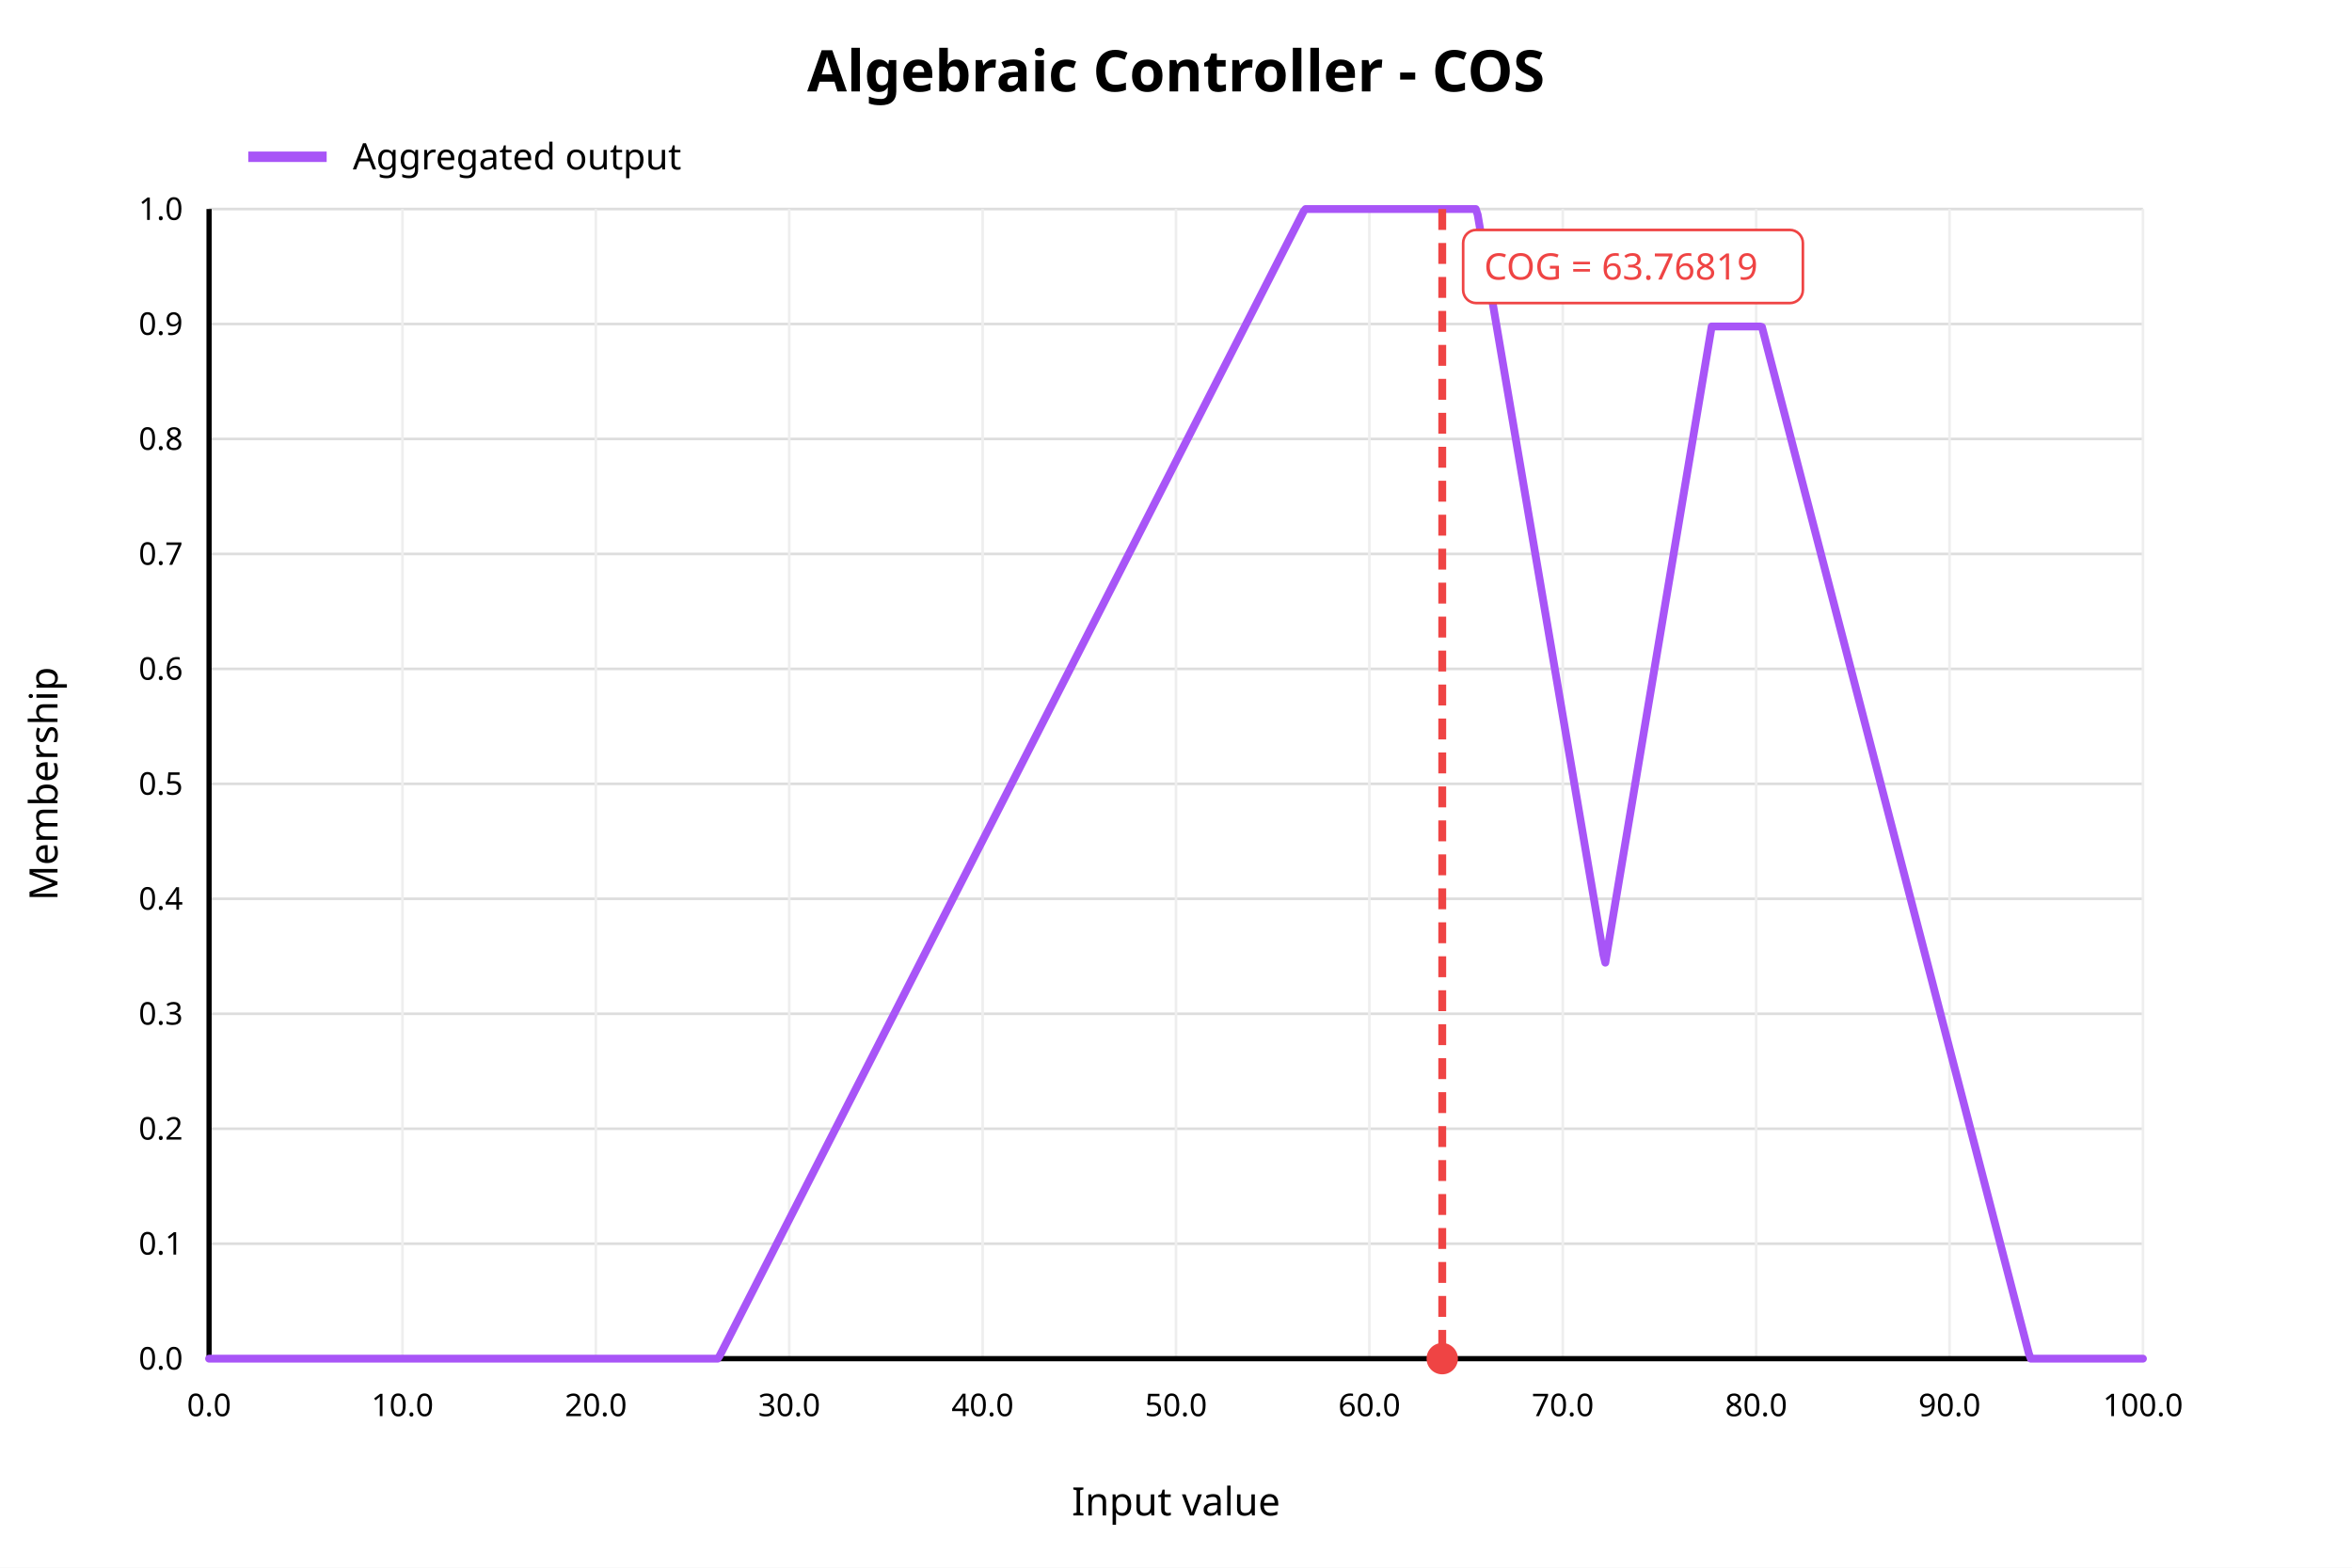
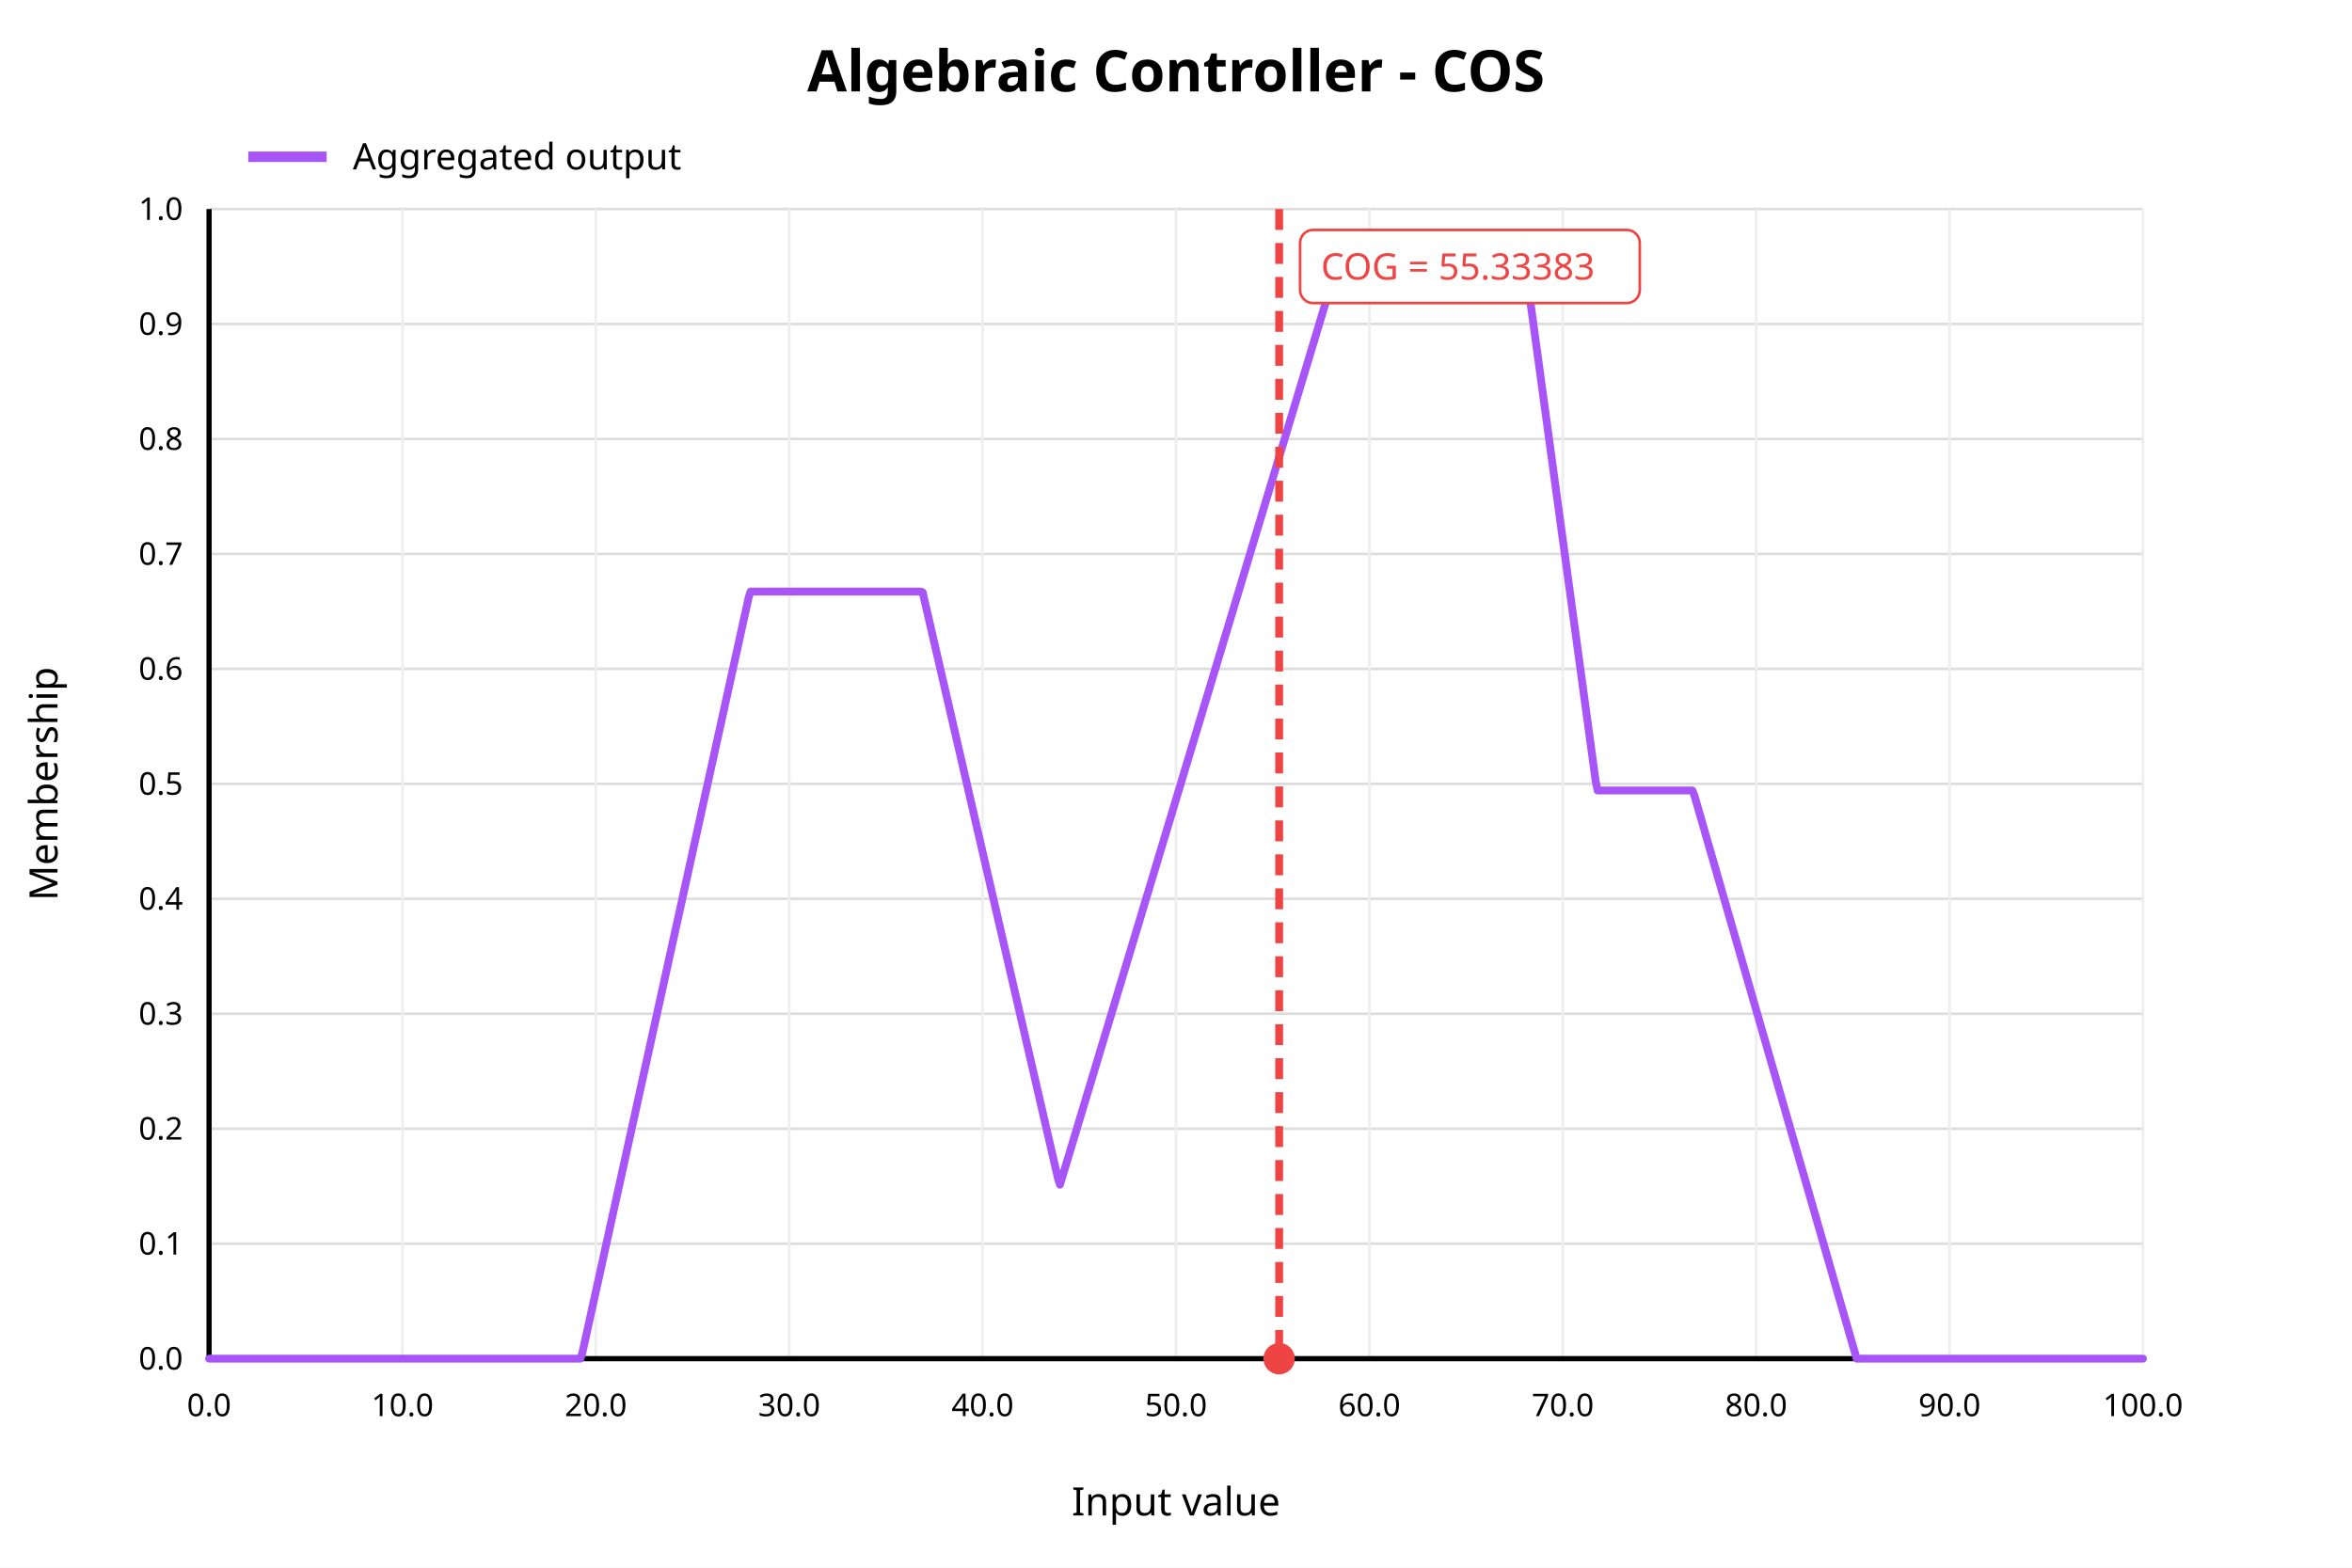
<svg xmlns="http://www.w3.org/2000/svg" width="900" height="600" viewBox="0 0 900 600">
  <rect x="0" y="0" width="900" height="600" fill="white" />
  <text x="450" y="35" text-anchor="middle" font-family="sans-serif" font-size="22" font-weight="bold" fill="black">Algebraic Controller - COS</text>
  <line x1="80" y1="520.00" x2="820" y2="520.00" stroke="#dddddd" stroke-width="1" />
  <text x="70" y="520.00" text-anchor="end" dominant-baseline="middle" font-family="sans-serif" font-size="12" fill="black">0.0</text>
  <line x1="80" y1="476.00" x2="820" y2="476.00" stroke="#dddddd" stroke-width="1" />
  <text x="70" y="476.00" text-anchor="end" dominant-baseline="middle" font-family="sans-serif" font-size="12" fill="black">0.1</text>
  <line x1="80" y1="432.00" x2="820" y2="432.00" stroke="#dddddd" stroke-width="1" />
  <text x="70" y="432.00" text-anchor="end" dominant-baseline="middle" font-family="sans-serif" font-size="12" fill="black">0.2</text>
  <line x1="80" y1="388.00" x2="820" y2="388.00" stroke="#dddddd" stroke-width="1" />
  <text x="70" y="388.00" text-anchor="end" dominant-baseline="middle" font-family="sans-serif" font-size="12" fill="black">0.3</text>
  <line x1="80" y1="344.00" x2="820" y2="344.00" stroke="#dddddd" stroke-width="1" />
  <text x="70" y="344.00" text-anchor="end" dominant-baseline="middle" font-family="sans-serif" font-size="12" fill="black">0.4</text>
  <line x1="80" y1="300.00" x2="820" y2="300.00" stroke="#dddddd" stroke-width="1" />
  <text x="70" y="300.00" text-anchor="end" dominant-baseline="middle" font-family="sans-serif" font-size="12" fill="black">0.5</text>
  <line x1="80" y1="256.00" x2="820" y2="256.00" stroke="#dddddd" stroke-width="1" />
  <text x="70" y="256.00" text-anchor="end" dominant-baseline="middle" font-family="sans-serif" font-size="12" fill="black">0.6</text>
  <line x1="80" y1="212.00" x2="820" y2="212.00" stroke="#dddddd" stroke-width="1" />
  <text x="70" y="212.00" text-anchor="end" dominant-baseline="middle" font-family="sans-serif" font-size="12" fill="black">0.7</text>
  <line x1="80" y1="168.00" x2="820" y2="168.00" stroke="#dddddd" stroke-width="1" />
  <text x="70" y="168.00" text-anchor="end" dominant-baseline="middle" font-family="sans-serif" font-size="12" fill="black">0.8</text>
  <line x1="80" y1="124.00" x2="820" y2="124.00" stroke="#dddddd" stroke-width="1" />
  <text x="70" y="124.00" text-anchor="end" dominant-baseline="middle" font-family="sans-serif" font-size="12" fill="black">0.9</text>
  <line x1="80" y1="80.00" x2="820" y2="80.00" stroke="#dddddd" stroke-width="1" />
  <text x="70" y="80.00" text-anchor="end" dominant-baseline="middle" font-family="sans-serif" font-size="12" fill="black">1.0</text>
  <line x1="80.00" y1="80" x2="80.00" y2="520" stroke="#eeeeee" stroke-width="1" />
  <text x="80.00" y="542" text-anchor="middle" font-family="sans-serif" font-size="12" fill="black">0.0</text>
  <line x1="154.00" y1="80" x2="154.00" y2="520" stroke="#eeeeee" stroke-width="1" />
  <text x="154.00" y="542" text-anchor="middle" font-family="sans-serif" font-size="12" fill="black">10.0</text>
  <line x1="228.00" y1="80" x2="228.00" y2="520" stroke="#eeeeee" stroke-width="1" />
  <text x="228.00" y="542" text-anchor="middle" font-family="sans-serif" font-size="12" fill="black">20.0</text>
  <line x1="302.00" y1="80" x2="302.00" y2="520" stroke="#eeeeee" stroke-width="1" />
  <text x="302.00" y="542" text-anchor="middle" font-family="sans-serif" font-size="12" fill="black">30.0</text>
  <line x1="376.00" y1="80" x2="376.00" y2="520" stroke="#eeeeee" stroke-width="1" />
  <text x="376.00" y="542" text-anchor="middle" font-family="sans-serif" font-size="12" fill="black">40.0</text>
  <line x1="450.00" y1="80" x2="450.00" y2="520" stroke="#eeeeee" stroke-width="1" />
  <text x="450.00" y="542" text-anchor="middle" font-family="sans-serif" font-size="12" fill="black">50.0</text>
  <line x1="524.00" y1="80" x2="524.00" y2="520" stroke="#eeeeee" stroke-width="1" />
  <text x="524.00" y="542" text-anchor="middle" font-family="sans-serif" font-size="12" fill="black">60.0</text>
  <line x1="598.00" y1="80" x2="598.00" y2="520" stroke="#eeeeee" stroke-width="1" />
  <text x="598.00" y="542" text-anchor="middle" font-family="sans-serif" font-size="12" fill="black">70.0</text>
  <line x1="672.00" y1="80" x2="672.00" y2="520" stroke="#eeeeee" stroke-width="1" />
  <text x="672.00" y="542" text-anchor="middle" font-family="sans-serif" font-size="12" fill="black">80.0</text>
  <line x1="746.00" y1="80" x2="746.00" y2="520" stroke="#eeeeee" stroke-width="1" />
  <text x="746.00" y="542" text-anchor="middle" font-family="sans-serif" font-size="12" fill="black">90.0</text>
  <line x1="820.00" y1="80" x2="820.00" y2="520" stroke="#eeeeee" stroke-width="1" />
  <text x="820.00" y="542" text-anchor="middle" font-family="sans-serif" font-size="12" fill="black">100.0</text>
  <line x1="80" y1="520" x2="820" y2="520" stroke="black" stroke-width="2" />
  <line x1="80" y1="80" x2="80" y2="520" stroke="black" stroke-width="2" />
  <text x="450" y="580" text-anchor="middle" font-family="sans-serif" font-size="15" fill="black">Input value</text>
  <text x="22" y="300" text-anchor="middle" font-family="sans-serif" font-size="15" fill="black" transform="rotate(-90 22 300)">Membership</text>
-   <polyline fill="none" stroke="#a855f7" stroke-width="3" stroke-linejoin="round" stroke-linecap="round" points="80.00,520.00 80.74,520.00 81.48,520.00 82.22,520.00 82.96,520.00 83.70,520.00 84.44,520.00 85.18,520.00 85.92,520.00 86.66,520.00 87.40,520.00 88.14,520.00 88.88,520.00 89.62,520.00 90.36,520.00 91.10,520.00 91.84,520.00 92.58,520.00 93.32,520.00 94.06,520.00 94.80,520.00 95.54,520.00 96.28,520.00 97.02,520.00 97.76,520.00 98.50,520.00 99.24,520.00 99.98,520.00 100.72,520.00 101.46,520.00 102.20,520.00 102.94,520.00 103.68,520.00 104.42,520.00 105.16,520.00 105.90,520.00 106.64,520.00 107.38,520.00 108.12,520.00 108.86,520.00 109.60,520.00 110.34,520.00 111.08,520.00 111.82,520.00 112.56,520.00 113.30,520.00 114.04,520.00 114.78,520.00 115.52,520.00 116.26,520.00 117.00,520.00 117.74,520.00 118.48,520.00 119.22,520.00 119.96,520.00 120.70,520.00 121.44,520.00 122.18,520.00 122.92,520.00 123.66,520.00 124.40,520.00 125.14,520.00 125.88,520.00 126.62,520.00 127.36,520.00 128.10,520.00 128.84,520.00 129.58,520.00 130.32,520.00 131.06,520.00 131.80,520.00 132.54,520.00 133.28,520.00 134.02,520.00 134.76,520.00 135.50,520.00 136.24,520.00 136.98,520.00 137.72,520.00 138.46,520.00 139.20,520.00 139.94,520.00 140.68,520.00 141.42,520.00 142.16,520.00 142.90,520.00 143.64,520.00 144.38,520.00 145.12,520.00 145.86,520.00 146.60,520.00 147.34,520.00 148.08,520.00 148.82,520.00 149.56,520.00 150.30,520.00 151.04,520.00 151.78,520.00 152.52,520.00 153.26,520.00 154.00,520.00 154.74,520.00 155.48,520.00 156.22,520.00 156.96,520.00 157.70,520.00 158.44,520.00 159.18,520.00 159.92,520.00 160.66,520.00 161.40,520.00 162.14,520.00 162.88,520.00 163.62,520.00 164.36,520.00 165.10,520.00 165.84,520.00 166.58,520.00 167.32,520.00 168.06,520.00 168.80,520.00 169.54,520.00 170.28,520.00 171.02,520.00 171.76,520.00 172.50,520.00 173.24,520.00 173.98,520.00 174.72,520.00 175.46,520.00 176.20,520.00 176.94,520.00 177.68,520.00 178.42,520.00 179.16,520.00 179.90,520.00 180.64,520.00 181.38,520.00 182.12,520.00 182.86,520.00 183.60,520.00 184.34,520.00 185.08,520.00 185.82,520.00 186.56,520.00 187.30,520.00 188.04,520.00 188.78,520.00 189.52,520.00 190.26,520.00 191.00,520.00 191.74,520.00 192.48,520.00 193.22,520.00 193.96,520.00 194.70,520.00 195.44,520.00 196.18,520.00 196.92,520.00 197.66,520.00 198.40,520.00 199.14,520.00 199.88,520.00 200.62,520.00 201.36,520.00 202.10,520.00 202.84,520.00 203.58,520.00 204.32,520.00 205.06,520.00 205.80,520.00 206.54,520.00 207.28,520.00 208.02,520.00 208.76,520.00 209.50,520.00 210.24,520.00 210.98,520.00 211.72,520.00 212.46,520.00 213.20,520.00 213.94,520.00 214.68,520.00 215.42,520.00 216.16,520.00 216.90,520.00 217.64,520.00 218.38,520.00 219.12,520.00 219.86,520.00 220.60,520.00 221.34,520.00 222.08,520.00 222.82,520.00 223.56,520.00 224.30,520.00 225.04,520.00 225.78,520.00 226.52,520.00 227.26,520.00 228.00,520.00 228.74,520.00 229.48,520.00 230.22,520.00 230.96,520.00 231.70,520.00 232.44,520.00 233.18,520.00 233.92,520.00 234.66,520.00 235.40,520.00 236.14,520.00 236.88,520.00 237.62,520.00 238.36,520.00 239.10,520.00 239.84,520.00 240.58,520.00 241.32,520.00 242.06,520.00 242.80,520.00 243.54,520.00 244.28,520.00 245.02,520.00 245.76,520.00 246.50,520.00 247.24,520.00 247.98,520.00 248.72,520.00 249.46,520.00 250.20,520.00 250.94,520.00 251.68,520.00 252.42,520.00 253.16,520.00 253.90,520.00 254.64,520.00 255.38,520.00 256.12,520.00 256.86,520.00 257.60,520.00 258.34,520.00 259.08,520.00 259.82,520.00 260.56,520.00 261.30,520.00 262.04,520.00 262.78,520.00 263.52,520.00 264.26,520.00 265.00,520.00 265.74,520.00 266.48,520.00 267.22,520.00 267.96,520.00 268.70,520.00 269.44,520.00 270.18,520.00 270.92,520.00 271.66,520.00 272.40,520.00 273.14,520.00 273.88,520.00 274.62,520.00 275.36,518.95 276.10,517.50 276.84,516.05 277.58,514.60 278.32,513.15 279.06,511.70 279.80,510.25 280.54,508.80 281.28,507.35 282.02,505.90 282.76,504.45 283.50,502.99 284.24,501.54 284.98,500.09 285.72,498.64 286.46,497.19 287.20,495.74 287.94,494.29 288.68,492.84 289.42,491.39 290.16,489.94 290.90,488.49 291.64,487.04 292.38,485.59 293.12,484.14 293.86,482.69 294.60,481.24 295.34,479.79 296.08,478.33 296.82,476.88 297.56,475.43 298.30,473.98 299.04,472.53 299.78,471.08 300.52,469.63 301.26,468.18 302.00,466.73 302.74,465.28 303.48,463.83 304.22,462.38 304.96,460.93 305.70,459.48 306.44,458.03 307.18,456.58 307.92,455.13 308.66,453.67 309.40,452.22 310.14,450.77 310.88,449.32 311.62,447.87 312.36,446.42 313.10,444.97 313.84,443.52 314.58,442.07 315.32,440.62 316.06,439.17 316.80,437.72 317.54,436.27 318.28,434.82 319.02,433.37 319.76,431.92 320.50,430.47 321.24,429.02 321.98,427.56 322.72,426.11 323.46,424.66 324.20,423.21 324.94,421.76 325.68,420.31 326.42,418.86 327.16,417.41 327.90,415.96 328.64,414.51 329.38,413.06 330.12,411.61 330.86,410.16 331.60,408.71 332.34,407.26 333.08,405.81 333.82,404.36 334.56,402.90 335.30,401.45 336.04,400.00 336.78,398.55 337.52,397.10 338.26,395.65 339.00,394.20 339.74,392.75 340.48,391.30 341.22,389.85 341.96,388.40 342.70,386.95 343.44,385.50 344.18,384.05 344.92,382.60 345.66,381.15 346.40,379.70 347.14,378.24 347.88,376.79 348.62,375.34 349.36,373.89 350.10,372.44 350.84,370.99 351.58,369.54 352.32,368.09 353.06,366.64 353.80,365.19 354.54,363.74 355.28,362.29 356.02,360.84 356.76,359.39 357.50,357.94 358.24,356.49 358.98,355.04 359.72,353.58 360.46,352.13 361.20,350.68 361.94,349.23 362.68,347.78 363.42,346.33 364.16,344.88 364.90,343.43 365.64,341.98 366.38,340.53 367.12,339.08 367.86,337.63 368.60,336.18 369.34,334.73 370.08,333.28 370.82,331.83 371.56,330.38 372.30,328.92 373.04,327.47 373.78,326.02 374.52,324.57 375.26,323.12 376.00,321.67 376.74,320.22 377.48,318.77 378.22,317.32 378.96,315.87 379.70,314.42 380.44,312.97 381.18,311.52 381.92,310.07 382.66,308.62 383.40,307.17 384.14,305.72 384.88,304.27 385.62,302.81 386.36,301.36 387.10,299.91 387.84,298.46 388.58,297.01 389.32,295.56 390.06,294.11 390.80,292.66 391.54,291.21 392.28,289.76 393.02,288.31 393.76,286.86 394.50,285.41 395.24,283.96 395.98,282.51 396.72,281.06 397.46,279.61 398.20,278.15 398.94,276.70 399.68,275.25 400.42,273.80 401.16,272.35 401.90,270.90 402.64,269.45 403.38,268.00 404.12,266.55 404.86,265.10 405.60,263.65 406.34,262.20 407.08,260.75 407.82,259.30 408.56,257.85 409.30,256.40 410.04,254.95 410.78,253.49 411.52,252.04 412.26,250.59 413.00,249.14 413.74,247.69 414.48,246.24 415.22,244.79 415.96,243.34 416.70,241.89 417.44,240.44 418.18,238.99 418.92,237.54 419.66,236.09 420.40,234.64 421.14,233.19 421.88,231.74 422.62,230.29 423.36,228.83 424.10,227.38 424.84,225.93 425.58,224.48 426.32,223.03 427.06,221.58 427.80,220.13 428.54,218.68 429.28,217.23 430.02,215.78 430.76,214.33 431.50,212.88 432.24,211.43 432.98,209.98 433.72,208.53 434.46,207.08 435.20,205.63 435.94,204.17 436.68,202.72 437.42,201.27 438.16,199.82 438.90,198.37 439.64,196.92 440.38,195.47 441.12,194.02 441.86,192.57 442.60,191.12 443.34,189.67 444.08,188.22 444.82,186.77 445.56,185.32 446.30,183.87 447.04,182.42 447.78,180.97 448.52,179.52 449.26,178.06 450.00,176.61 450.74,175.16 451.48,173.71 452.22,172.26 452.96,170.81 453.70,169.36 454.44,167.91 455.18,166.46 455.92,165.01 456.66,163.56 457.40,162.11 458.14,160.66 458.88,159.21 459.62,157.76 460.36,156.31 461.10,154.86 461.84,153.40 462.58,151.95 463.32,150.50 464.06,149.05 464.80,147.60 465.54,146.15 466.28,144.70 467.02,143.25 467.76,141.80 468.50,140.35 469.24,138.90 469.98,137.45 470.72,136.00 471.46,134.55 472.20,133.10 472.94,131.65 473.68,130.20 474.42,128.74 475.16,127.29 475.90,125.84 476.64,124.39 477.38,122.94 478.12,121.49 478.86,120.04 479.60,118.59 480.34,117.14 481.08,115.69 481.82,114.24 482.56,112.79 483.30,111.34 484.04,109.89 484.78,108.44 485.52,106.99 486.26,105.54 487.00,104.08 487.74,102.63 488.48,101.18 489.22,99.73 489.96,98.28 490.70,96.83 491.44,95.38 492.18,93.93 492.92,92.48 493.66,91.03 494.40,89.58 495.14,88.13 495.88,86.68 496.62,85.23 497.36,83.78 498.10,82.33 498.84,80.88 499.58,80.00 500.32,80.00 501.06,80.00 501.80,80.00 502.54,80.00 503.28,80.00 504.02,80.00 504.76,80.00 505.50,80.00 506.24,80.00 506.98,80.00 507.72,80.00 508.46,80.00 509.20,80.00 509.94,80.00 510.68,80.00 511.42,80.00 512.16,80.00 512.90,80.00 513.64,80.00 514.38,80.00 515.12,80.00 515.86,80.00 516.60,80.00 517.34,80.00 518.08,80.00 518.82,80.00 519.56,80.00 520.30,80.00 521.04,80.00 521.78,80.00 522.52,80.00 523.26,80.00 524.00,80.00 524.74,80.00 525.48,80.00 526.22,80.00 526.96,80.00 527.70,80.00 528.44,80.00 529.18,80.00 529.92,80.00 530.66,80.00 531.40,80.00 532.14,80.00 532.88,80.00 533.62,80.00 534.36,80.00 535.10,80.00 535.84,80.00 536.58,80.00 537.32,80.00 538.06,80.00 538.80,80.00 539.54,80.00 540.28,80.00 541.02,80.00 541.76,80.00 542.50,80.00 543.24,80.00 543.98,80.00 544.72,80.00 545.46,80.00 546.20,80.00 546.94,80.00 547.68,80.00 548.42,80.00 549.16,80.00 549.90,80.00 550.64,80.00 551.38,80.00 552.12,80.00 552.86,80.00 553.60,80.00 554.34,80.00 555.08,80.00 555.82,80.00 556.56,80.00 557.30,80.00 558.04,80.00 558.78,80.00 559.52,80.00 560.26,80.00 561.00,80.00 561.74,80.00 562.48,80.00 563.22,80.00 563.96,80.00 564.70,80.00 565.44,82.19 566.18,86.55 566.92,90.90 567.66,95.26 568.40,99.62 569.14,103.97 569.88,108.33 570.62,112.69 571.36,117.04 572.10,121.40 572.84,125.76 573.58,130.12 574.32,134.47 575.06,138.83 575.80,143.19 576.54,147.54 577.28,151.90 578.02,156.26 578.76,160.61 579.50,164.97 580.24,169.33 580.98,173.69 581.72,178.04 582.46,182.40 583.20,186.76 583.94,191.11 584.68,195.47 585.42,199.83 586.16,204.18 586.90,208.54 587.64,212.90 588.38,217.25 589.12,221.61 589.86,225.97 590.60,230.33 591.34,234.68 592.08,239.04 592.82,243.40 593.56,247.75 594.30,252.11 595.04,256.47 595.78,260.82 596.52,265.18 597.26,269.54 598.00,273.90 598.74,278.25 599.48,282.61 600.22,286.97 600.96,291.32 601.70,295.68 602.44,300.04 603.18,304.39 603.92,308.75 604.66,313.11 605.40,317.46 606.14,321.82 606.88,326.18 607.62,330.54 608.36,334.89 609.10,339.25 609.84,343.61 610.58,347.96 611.32,352.32 612.06,356.68 612.80,361.03 613.54,365.39 614.28,368.44 615.02,364.01 615.76,359.58 616.50,355.16 617.24,350.73 617.98,346.30 618.72,341.87 619.46,337.44 620.20,333.02 620.94,328.59 621.68,324.16 622.42,319.73 623.16,315.30 623.90,310.88 624.64,306.45 625.38,302.02 626.12,297.59 626.86,293.16 627.60,288.74 628.34,284.31 629.08,279.88 629.82,275.45 630.56,271.02 631.30,266.60 632.04,262.17 632.78,257.74 633.52,253.31 634.26,248.88 635.00,244.46 635.74,240.03 636.48,235.60 637.22,231.17 637.96,226.74 638.70,222.32 639.44,217.89 640.18,213.46 640.92,209.03 641.66,204.60 642.40,200.18 643.14,195.75 643.88,191.32 644.62,186.89 645.36,182.46 646.10,178.04 646.84,173.61 647.58,169.18 648.32,164.75 649.06,160.32 649.80,155.90 650.54,151.47 651.28,147.04 652.02,142.61 652.76,138.18 653.50,133.76 654.24,129.33 654.98,124.95 655.72,124.95 656.46,124.95 657.20,124.95 657.94,124.95 658.68,124.95 659.42,124.95 660.16,124.95 660.90,124.95 661.64,124.95 662.38,124.95 663.12,124.95 663.86,124.95 664.60,124.95 665.34,124.95 666.08,124.95 666.82,124.95 667.56,124.95 668.30,124.95 669.04,124.95 669.78,124.95 670.52,124.95 671.26,124.95 672.00,124.95 672.74,124.95 673.48,124.95 674.22,125.15 674.96,128.00 675.70,130.85 676.44,133.70 677.18,136.54 677.92,139.39 678.66,142.24 679.40,145.08 680.14,147.93 680.88,150.78 681.62,153.62 682.36,156.47 683.10,159.32 683.84,162.17 684.58,165.01 685.32,167.86 686.06,170.71 686.80,173.55 687.54,176.40 688.28,179.25 689.02,182.09 689.76,184.94 690.50,187.79 691.24,190.64 691.98,193.48 692.72,196.33 693.46,199.18 694.20,202.02 694.94,204.87 695.68,207.72 696.42,210.56 697.16,213.41 697.90,216.26 698.64,219.11 699.38,221.95 700.12,224.80 700.86,227.65 701.60,230.49 702.34,233.34 703.08,236.19 703.82,239.04 704.56,241.88 705.30,244.73 706.04,247.58 706.78,250.42 707.52,253.27 708.26,256.12 709.00,258.96 709.74,261.81 710.48,264.66 711.22,267.51 711.96,270.35 712.70,273.20 713.44,276.05 714.18,278.89 714.92,281.74 715.66,284.59 716.40,287.43 717.14,290.28 717.88,293.13 718.62,295.98 719.36,298.82 720.10,301.67 720.84,304.52 721.58,307.36 722.32,310.21 723.06,313.06 723.80,315.90 724.54,318.75 725.28,321.60 726.02,324.45 726.76,327.29 727.50,330.14 728.24,332.99 728.98,335.83 729.72,338.68 730.46,341.53 731.20,344.37 731.94,347.22 732.68,350.07 733.42,352.92 734.16,355.76 734.90,358.61 735.64,361.46 736.38,364.30 737.12,367.15 737.86,370.00 738.60,372.84 739.34,375.69 740.08,378.54 740.82,381.39 741.56,384.23 742.30,387.08 743.04,389.93 743.78,392.77 744.52,395.62 745.26,398.47 746.00,401.32 746.74,404.16 747.48,407.01 748.22,409.86 748.96,412.70 749.70,415.55 750.44,418.40 751.18,421.24 751.92,424.09 752.66,426.94 753.40,429.79 754.14,432.63 754.88,435.48 755.62,438.33 756.36,441.17 757.10,444.02 757.84,446.87 758.58,449.71 759.32,452.56 760.06,455.41 760.80,458.26 761.54,461.10 762.28,463.95 763.02,466.80 763.76,469.64 764.50,472.49 765.24,475.34 765.98,478.18 766.72,481.03 767.46,483.88 768.20,486.73 768.94,489.57 769.68,492.42 770.42,495.27 771.16,498.11 771.90,500.96 772.64,503.81 773.38,506.66 774.12,509.50 774.86,512.35 775.60,515.20 776.34,518.04 777.08,520.00 777.82,520.00 778.56,520.00 779.30,520.00 780.04,520.00 780.78,520.00 781.52,520.00 782.26,520.00 783.00,520.00 783.74,520.00 784.48,520.00 785.22,520.00 785.96,520.00 786.70,520.00 787.44,520.00 788.18,520.00 788.92,520.00 789.66,520.00 790.40,520.00 791.14,520.00 791.88,520.00 792.62,520.00 793.36,520.00 794.10,520.00 794.84,520.00 795.58,520.00 796.32,520.00 797.06,520.00 797.80,520.00 798.54,520.00 799.28,520.00 800.02,520.00 800.76,520.00 801.50,520.00 802.24,520.00 802.98,520.00 803.72,520.00 804.46,520.00 805.20,520.00 805.94,520.00 806.68,520.00 807.42,520.00 808.16,520.00 808.90,520.00 809.64,520.00 810.38,520.00 811.12,520.00 811.86,520.00 812.60,520.00 813.34,520.00 814.08,520.00 814.82,520.00 815.56,520.00 816.30,520.00 817.04,520.00 817.78,520.00 818.52,520.00 819.26,520.00 820.00,520.00" />
-   <line x1="551.88" y1="80" x2="551.88" y2="520" stroke="#ef4444" stroke-width="3" stroke-dasharray="8 5" />
-   <circle cx="551.88" cy="520" r="6" fill="#ef4444" />
-   <rect x="559.88" y="88" width="130" height="28" rx="5" fill="white" stroke="#ef4444" />
-   <text x="567.88" y="107" font-family="sans-serif" font-size="14" fill="#ef4444">COG = 63.76819</text>
+   <polyline fill="none" stroke="#a855f7" stroke-width="3" stroke-linejoin="round" stroke-linecap="round" points="80.00,520.00 80.74,520.00 81.48,520.00 82.22,520.00 82.96,520.00 83.70,520.00 84.44,520.00 85.18,520.00 85.92,520.00 86.66,520.00 87.40,520.00 88.14,520.00 88.88,520.00 89.62,520.00 90.36,520.00 91.10,520.00 91.84,520.00 92.58,520.00 93.32,520.00 94.06,520.00 94.80,520.00 95.54,520.00 96.28,520.00 97.02,520.00 97.76,520.00 98.50,520.00 99.24,520.00 99.98,520.00 100.72,520.00 101.46,520.00 102.20,520.00 102.94,520.00 103.68,520.00 104.42,520.00 105.16,520.00 105.90,520.00 106.64,520.00 107.38,520.00 108.12,520.00 108.86,520.00 109.60,520.00 110.34,520.00 111.08,520.00 111.82,520.00 112.56,520.00 113.30,520.00 114.04,520.00 114.78,520.00 115.52,520.00 116.26,520.00 117.00,520.00 117.74,520.00 118.48,520.00 119.22,520.00 119.96,520.00 120.70,520.00 121.44,520.00 122.18,520.00 122.92,520.00 123.66,520.00 124.40,520.00 125.14,520.00 125.88,520.00 126.62,520.00 127.36,520.00 128.10,520.00 128.84,520.00 129.58,520.00 130.32,520.00 131.06,520.00 131.80,520.00 132.54,520.00 133.28,520.00 134.02,520.00 134.76,520.00 135.50,520.00 136.24,520.00 136.98,520.00 137.72,520.00 138.46,520.00 139.20,520.00 139.94,520.00 140.68,520.00 141.42,520.00 142.16,520.00 142.90,520.00 143.64,520.00 144.38,520.00 145.12,520.00 145.86,520.00 146.60,520.00 147.34,520.00 148.08,520.00 148.82,520.00 149.56,520.00 150.30,520.00 151.04,520.00 151.78,520.00 152.52,520.00 153.26,520.00 154.00,520.00 154.74,520.00 155.48,520.00 156.22,520.00 156.96,520.00 157.70,520.00 158.44,520.00 159.18,520.00 159.92,520.00 160.66,520.00 161.40,520.00 162.14,520.00 162.88,520.00 163.62,520.00 164.36,520.00 165.10,520.00 165.84,520.00 166.58,520.00 167.32,520.00 168.06,520.00 168.80,520.00 169.54,520.00 170.28,520.00 171.02,520.00 171.76,520.00 172.50,520.00 173.24,520.00 173.98,520.00 174.72,520.00 175.46,520.00 176.20,520.00 176.94,520.00 177.68,520.00 178.42,520.00 179.16,520.00 179.90,520.00 180.64,520.00 181.38,520.00 182.12,520.00 182.86,520.00 183.60,520.00 184.34,520.00 185.08,520.00 185.82,520.00 186.56,520.00 187.30,520.00 188.04,520.00 188.78,520.00 189.52,520.00 190.26,520.00 191.00,520.00 191.74,520.00 192.48,520.00 193.22,520.00 193.96,520.00 194.70,520.00 195.44,520.00 196.18,520.00 196.92,520.00 197.66,520.00 198.40,520.00 199.14,520.00 199.88,520.00 200.62,520.00 201.36,520.00 202.10,520.00 202.84,520.00 203.58,520.00 204.32,520.00 205.06,520.00 205.80,520.00 206.54,520.00 207.28,520.00 208.02,520.00 208.76,520.00 209.50,520.00 210.24,520.00 210.98,520.00 211.72,520.00 212.46,520.00 213.20,520.00 213.94,520.00 214.68,520.00 215.42,520.00 216.16,520.00 216.90,520.00 217.64,520.00 218.38,520.00 219.12,520.00 219.86,520.00 220.60,520.00 221.34,520.00 222.08,520.00 222.82,517.86 223.56,514.49 224.30,511.13 225.04,507.77 225.78,504.41 226.52,501.05 227.26,497.68 228.00,494.32 228.74,490.96 229.48,487.60 230.22,484.24 230.96,480.88 231.70,477.51 232.44,474.15 233.18,470.79 233.92,467.43 234.66,464.07 235.40,460.71 236.14,457.34 236.88,453.98 237.62,450.62 238.36,447.26 239.10,443.90 239.84,440.54 240.58,437.17 241.32,433.81 242.06,430.45 242.80,427.09 243.54,423.73 244.28,420.36 245.02,417.00 245.76,413.64 246.50,410.28 247.24,406.92 247.98,403.56 248.72,400.19 249.46,396.83 250.20,393.47 250.94,390.11 251.68,386.75 252.42,383.39 253.16,380.02 253.90,376.66 254.64,373.30 255.38,369.94 256.12,366.58 256.86,363.22 257.60,359.85 258.34,356.49 259.08,353.13 259.82,349.77 260.56,346.41 261.30,343.05 262.04,339.68 262.78,336.32 263.52,332.96 264.26,329.60 265.00,326.24 265.74,322.87 266.48,319.51 267.22,316.15 267.96,312.79 268.70,309.43 269.44,306.07 270.18,302.70 270.92,299.34 271.66,295.98 272.40,292.62 273.14,289.26 273.88,285.90 274.62,282.53 275.36,279.17 276.10,275.81 276.84,272.45 277.58,269.09 278.32,265.73 279.06,262.36 279.80,259.00 280.54,255.64 281.28,252.28 282.02,248.92 282.76,245.56 283.50,242.19 284.24,238.83 284.98,235.47 285.72,232.11 286.46,228.75 287.20,226.40 287.94,226.40 288.68,226.40 289.42,226.40 290.16,226.40 290.90,226.40 291.64,226.40 292.38,226.40 293.12,226.40 293.86,226.40 294.60,226.40 295.34,226.40 296.08,226.40 296.82,226.40 297.56,226.40 298.30,226.40 299.04,226.40 299.78,226.40 300.52,226.40 301.26,226.40 302.00,226.40 302.74,226.40 303.48,226.40 304.22,226.40 304.96,226.40 305.70,226.40 306.44,226.40 307.18,226.40 307.92,226.40 308.66,226.40 309.40,226.40 310.14,226.40 310.88,226.40 311.62,226.40 312.36,226.40 313.10,226.40 313.84,226.40 314.58,226.40 315.32,226.40 316.06,226.40 316.80,226.40 317.54,226.40 318.28,226.40 319.02,226.40 319.76,226.40 320.50,226.40 321.24,226.40 321.98,226.40 322.72,226.40 323.46,226.40 324.20,226.40 324.94,226.40 325.68,226.40 326.42,226.40 327.16,226.40 327.90,226.40 328.64,226.40 329.38,226.40 330.12,226.40 330.86,226.40 331.60,226.40 332.34,226.40 333.08,226.40 333.82,226.40 334.56,226.40 335.30,226.40 336.04,226.40 336.78,226.40 337.52,226.40 338.26,226.40 339.00,226.40 339.74,226.40 340.48,226.40 341.22,226.40 341.96,226.40 342.70,226.40 343.44,226.40 344.18,226.40 344.92,226.40 345.66,226.40 346.40,226.40 347.14,226.40 347.88,226.40 348.62,226.40 349.36,226.40 350.10,226.40 350.84,226.40 351.58,226.40 352.32,226.40 353.06,226.70 353.80,229.90 354.54,233.11 355.28,236.32 356.02,239.52 356.76,242.73 357.50,245.93 358.24,249.14 358.98,252.35 359.72,255.55 360.46,258.76 361.20,261.97 361.94,265.17 362.68,268.38 363.42,271.58 364.16,274.79 364.90,278.00 365.64,281.20 366.38,284.41 367.12,287.62 367.86,290.82 368.60,294.03 369.34,297.23 370.08,300.44 370.82,303.65 371.56,306.85 372.30,310.06 373.04,313.27 373.78,316.47 374.52,319.68 375.26,322.88 376.00,326.09 376.74,329.30 377.48,332.50 378.22,335.71 378.96,338.92 379.70,342.12 380.44,345.33 381.18,348.53 381.92,351.74 382.66,354.95 383.40,358.15 384.14,361.36 384.88,364.57 385.62,367.77 386.36,370.98 387.10,374.18 387.84,377.39 388.58,380.60 389.32,383.80 390.06,387.01 390.80,390.22 391.54,393.42 392.28,396.63 393.02,399.83 393.76,403.04 394.50,406.25 395.24,409.45 395.98,412.66 396.72,415.87 397.46,419.07 398.20,422.28 398.94,425.49 399.68,428.69 400.42,431.90 401.16,435.10 401.90,438.31 402.64,441.52 403.38,444.72 404.12,447.93 404.86,451.14 405.60,453.41 406.34,450.96 407.08,448.50 407.82,446.04 408.56,443.59 409.30,441.13 410.04,438.67 410.78,436.21 411.52,433.76 412.26,431.30 413.00,428.84 413.74,426.39 414.48,423.93 415.22,421.47 415.96,419.01 416.70,416.56 417.44,414.10 418.18,411.64 418.92,409.19 419.66,406.73 420.40,404.27 421.14,401.81 421.88,399.36 422.62,396.90 423.36,394.44 424.10,391.99 424.84,389.53 425.58,387.07 426.32,384.62 427.06,382.16 427.80,379.70 428.54,377.24 429.28,374.79 430.02,372.33 430.76,369.87 431.50,367.42 432.24,364.96 432.98,362.50 433.72,360.04 434.46,357.59 435.20,355.13 435.94,352.67 436.68,350.22 437.42,347.76 438.16,345.30 438.90,342.84 439.64,340.39 440.38,337.93 441.12,335.47 441.86,333.02 442.60,330.56 443.34,328.10 444.08,325.64 444.82,323.19 445.56,320.73 446.30,318.27 447.04,315.82 447.78,313.36 448.52,310.90 449.26,308.45 450.00,305.99 450.74,303.53 451.48,301.07 452.22,298.62 452.96,296.16 453.70,293.70 454.44,291.25 455.18,288.79 455.92,286.33 456.66,283.87 457.40,281.42 458.14,278.96 458.88,276.50 459.62,274.05 460.36,271.59 461.10,269.13 461.84,266.67 462.58,264.22 463.32,261.76 464.06,259.30 464.80,256.85 465.54,254.39 466.28,251.93 467.02,249.48 467.76,247.02 468.50,244.56 469.24,242.10 469.98,239.65 470.72,237.19 471.46,234.73 472.20,232.28 472.94,229.82 473.68,227.36 474.42,224.90 475.16,222.45 475.90,219.99 476.64,217.53 477.38,215.08 478.12,212.62 478.86,210.16 479.60,207.70 480.34,205.25 481.08,202.79 481.82,200.33 482.56,197.88 483.30,195.42 484.04,192.96 484.78,190.51 485.52,188.05 486.26,185.59 487.00,183.13 487.74,180.68 488.48,178.22 489.22,175.76 489.96,173.31 490.70,170.85 491.44,168.39 492.18,165.93 492.92,163.48 493.66,161.02 494.40,158.56 495.14,156.11 495.88,153.65 496.62,151.19 497.36,148.73 498.10,146.28 498.84,143.82 499.58,141.36 500.32,138.91 501.06,136.45 501.80,133.99 502.54,131.53 503.28,129.08 504.02,126.62 504.76,124.16 505.50,121.71 506.24,119.25 506.98,116.79 507.72,114.34 508.46,111.88 509.20,109.42 509.94,106.96 510.68,104.51 511.42,102.05 512.16,99.59 512.90,97.92 513.64,97.92 514.38,97.92 515.12,97.92 515.86,97.92 516.60,97.92 517.34,97.92 518.08,97.92 518.82,97.92 519.56,97.92 520.30,97.92 521.04,97.92 521.78,97.92 522.52,97.92 523.26,97.92 524.00,97.92 524.74,97.92 525.48,97.92 526.22,97.92 526.96,97.92 527.70,97.92 528.44,97.92 529.18,97.92 529.92,97.92 530.66,97.92 531.40,97.92 532.14,97.92 532.88,97.92 533.62,97.92 534.36,97.92 535.10,97.92 535.84,97.92 536.58,97.92 537.32,97.92 538.06,97.92 538.80,97.92 539.54,97.92 540.28,97.92 541.02,97.92 541.76,97.92 542.50,97.92 543.24,97.92 543.98,97.92 544.72,97.92 545.46,97.92 546.20,97.92 546.94,97.92 547.68,97.92 548.42,97.92 549.16,97.92 549.90,97.92 550.64,97.92 551.38,97.92 552.12,97.92 552.86,97.92 553.60,97.92 554.34,97.92 555.08,97.92 555.82,97.92 556.56,97.92 557.30,97.92 558.04,97.92 558.78,97.92 559.52,97.92 560.26,97.92 561.00,97.92 561.74,97.92 562.48,97.92 563.22,97.92 563.96,97.92 564.70,97.92 565.44,97.92 566.18,97.92 566.92,97.92 567.66,97.92 568.40,97.92 569.14,97.92 569.88,97.92 570.62,97.92 571.36,97.92 572.10,97.92 572.84,97.92 573.58,97.92 574.32,97.92 575.06,97.92 575.80,97.92 576.54,97.92 577.28,97.92 578.02,97.92 578.76,97.92 579.50,97.92 580.24,97.92 580.98,97.92 581.72,97.92 582.46,97.92 583.20,97.92 583.94,103.27 584.68,108.70 585.42,114.13 586.16,119.57 586.90,125.00 587.64,130.44 588.38,135.87 589.12,141.30 589.86,146.74 590.60,152.17 591.34,157.60 592.08,163.04 592.82,168.47 593.56,173.91 594.30,179.34 595.04,184.77 595.78,190.21 596.52,195.64 597.26,201.07 598.00,206.51 598.74,211.94 599.48,217.37 600.22,222.81 600.96,228.24 601.70,233.68 602.44,239.11 603.18,244.54 603.92,249.98 604.66,255.41 605.40,260.84 606.14,266.28 606.88,271.71 607.62,277.15 608.36,282.58 609.10,288.01 609.84,293.45 610.58,298.88 611.32,302.54 612.06,302.54 612.80,302.54 613.54,302.54 614.28,302.54 615.02,302.54 615.76,302.54 616.50,302.54 617.24,302.54 617.98,302.54 618.72,302.54 619.46,302.54 620.20,302.54 620.94,302.54 621.68,302.54 622.42,302.54 623.16,302.54 623.90,302.54 624.64,302.54 625.38,302.54 626.12,302.54 626.86,302.54 627.60,302.54 628.34,302.54 629.08,302.54 629.82,302.54 630.56,302.54 631.30,302.54 632.04,302.54 632.78,302.54 633.52,302.54 634.26,302.54 635.00,302.54 635.74,302.54 636.48,302.54 637.22,302.54 637.96,302.54 638.70,302.54 639.44,302.54 640.18,302.54 640.92,302.54 641.66,302.54 642.40,302.54 643.14,302.54 643.88,302.54 644.62,302.54 645.36,302.54 646.10,302.54 646.84,302.54 647.58,302.54 648.32,304.28 649.06,306.85 649.80,309.42 650.54,311.99 651.28,314.56 652.02,317.13 652.76,319.70 653.50,322.27 654.24,324.83 654.98,327.40 655.72,329.97 656.46,332.54 657.20,335.11 657.94,337.68 658.68,340.25 659.42,342.82 660.16,345.39 660.90,347.96 661.64,350.53 662.38,353.10 663.12,355.67 663.86,358.24 664.60,360.80 665.34,363.37 666.08,365.94 666.82,368.51 667.56,371.08 668.30,373.65 669.04,376.22 669.78,378.79 670.52,381.36 671.26,383.93 672.00,386.50 672.74,389.07 673.48,391.64 674.22,394.21 674.96,396.78 675.70,399.34 676.44,401.91 677.18,404.48 677.92,407.05 678.66,409.62 679.40,412.19 680.14,414.76 680.88,417.33 681.62,419.90 682.36,422.47 683.10,425.04 683.84,427.61 684.58,430.18 685.32,432.75 686.06,435.32 686.80,437.88 687.54,440.45 688.28,443.02 689.02,445.59 689.76,448.16 690.50,450.73 691.24,453.30 691.98,455.87 692.72,458.44 693.46,461.01 694.20,463.58 694.94,466.15 695.68,468.72 696.42,471.29 697.16,473.85 697.90,476.42 698.64,478.99 699.38,481.56 700.12,484.13 700.86,486.70 701.60,489.27 702.34,491.84 703.08,494.41 703.82,496.98 704.56,499.55 705.30,502.12 706.04,504.69 706.78,507.26 707.52,509.83 708.26,512.39 709.00,514.96 709.74,517.53 710.48,520.00 711.22,520.00 711.96,520.00 712.70,520.00 713.44,520.00 714.18,520.00 714.92,520.00 715.66,520.00 716.40,520.00 717.14,520.00 717.88,520.00 718.62,520.00 719.36,520.00 720.10,520.00 720.84,520.00 721.58,520.00 722.32,520.00 723.06,520.00 723.80,520.00 724.54,520.00 725.28,520.00 726.02,520.00 726.76,520.00 727.50,520.00 728.24,520.00 728.98,520.00 729.72,520.00 730.46,520.00 731.20,520.00 731.94,520.00 732.68,520.00 733.42,520.00 734.16,520.00 734.90,520.00 735.64,520.00 736.38,520.00 737.12,520.00 737.86,520.00 738.60,520.00 739.34,520.00 740.08,520.00 740.82,520.00 741.56,520.00 742.30,520.00 743.04,520.00 743.78,520.00 744.52,520.00 745.26,520.00 746.00,520.00 746.74,520.00 747.48,520.00 748.22,520.00 748.96,520.00 749.70,520.00 750.44,520.00 751.18,520.00 751.92,520.00 752.66,520.00 753.40,520.00 754.14,520.00 754.88,520.00 755.62,520.00 756.36,520.00 757.10,520.00 757.84,520.00 758.58,520.00 759.32,520.00 760.06,520.00 760.80,520.00 761.54,520.00 762.28,520.00 763.02,520.00 763.76,520.00 764.50,520.00 765.24,520.00 765.98,520.00 766.72,520.00 767.46,520.00 768.20,520.00 768.94,520.00 769.68,520.00 770.42,520.00 771.16,520.00 771.90,520.00 772.64,520.00 773.38,520.00 774.12,520.00 774.86,520.00 775.60,520.00 776.34,520.00 777.08,520.00 777.82,520.00 778.56,520.00 779.30,520.00 780.04,520.00 780.78,520.00 781.52,520.00 782.26,520.00 783.00,520.00 783.74,520.00 784.48,520.00 785.22,520.00 785.96,520.00 786.70,520.00 787.44,520.00 788.18,520.00 788.92,520.00 789.66,520.00 790.40,520.00 791.14,520.00 791.88,520.00 792.62,520.00 793.36,520.00 794.10,520.00 794.84,520.00 795.58,520.00 796.32,520.00 797.06,520.00 797.80,520.00 798.54,520.00 799.28,520.00 800.02,520.00 800.76,520.00 801.50,520.00 802.24,520.00 802.98,520.00 803.72,520.00 804.46,520.00 805.20,520.00 805.94,520.00 806.68,520.00 807.42,520.00 808.16,520.00 808.90,520.00 809.64,520.00 810.38,520.00 811.12,520.00 811.86,520.00 812.60,520.00 813.34,520.00 814.08,520.00 814.82,520.00 815.56,520.00 816.30,520.00 817.04,520.00 817.78,520.00 818.52,520.00 819.26,520.00 820.00,520.00" />
+   <line x1="489.47" y1="80" x2="489.47" y2="520" stroke="#ef4444" stroke-width="3" stroke-dasharray="8 5" />
+   <circle cx="489.47" cy="520" r="6" fill="#ef4444" />
+   <rect x="497.47" y="88" width="130" height="28" rx="5" fill="white" stroke="#ef4444" />
+   <text x="505.47" y="107" font-family="sans-serif" font-size="14" fill="#ef4444">COG = 55.33383</text>
  <line x1="95" y1="60" x2="125" y2="60" stroke="#a855f7" stroke-width="4" />
  <text x="135" y="60" dominant-baseline="middle" font-family="sans-serif" font-size="14" fill="black">Aggregated output</text>
</svg>
